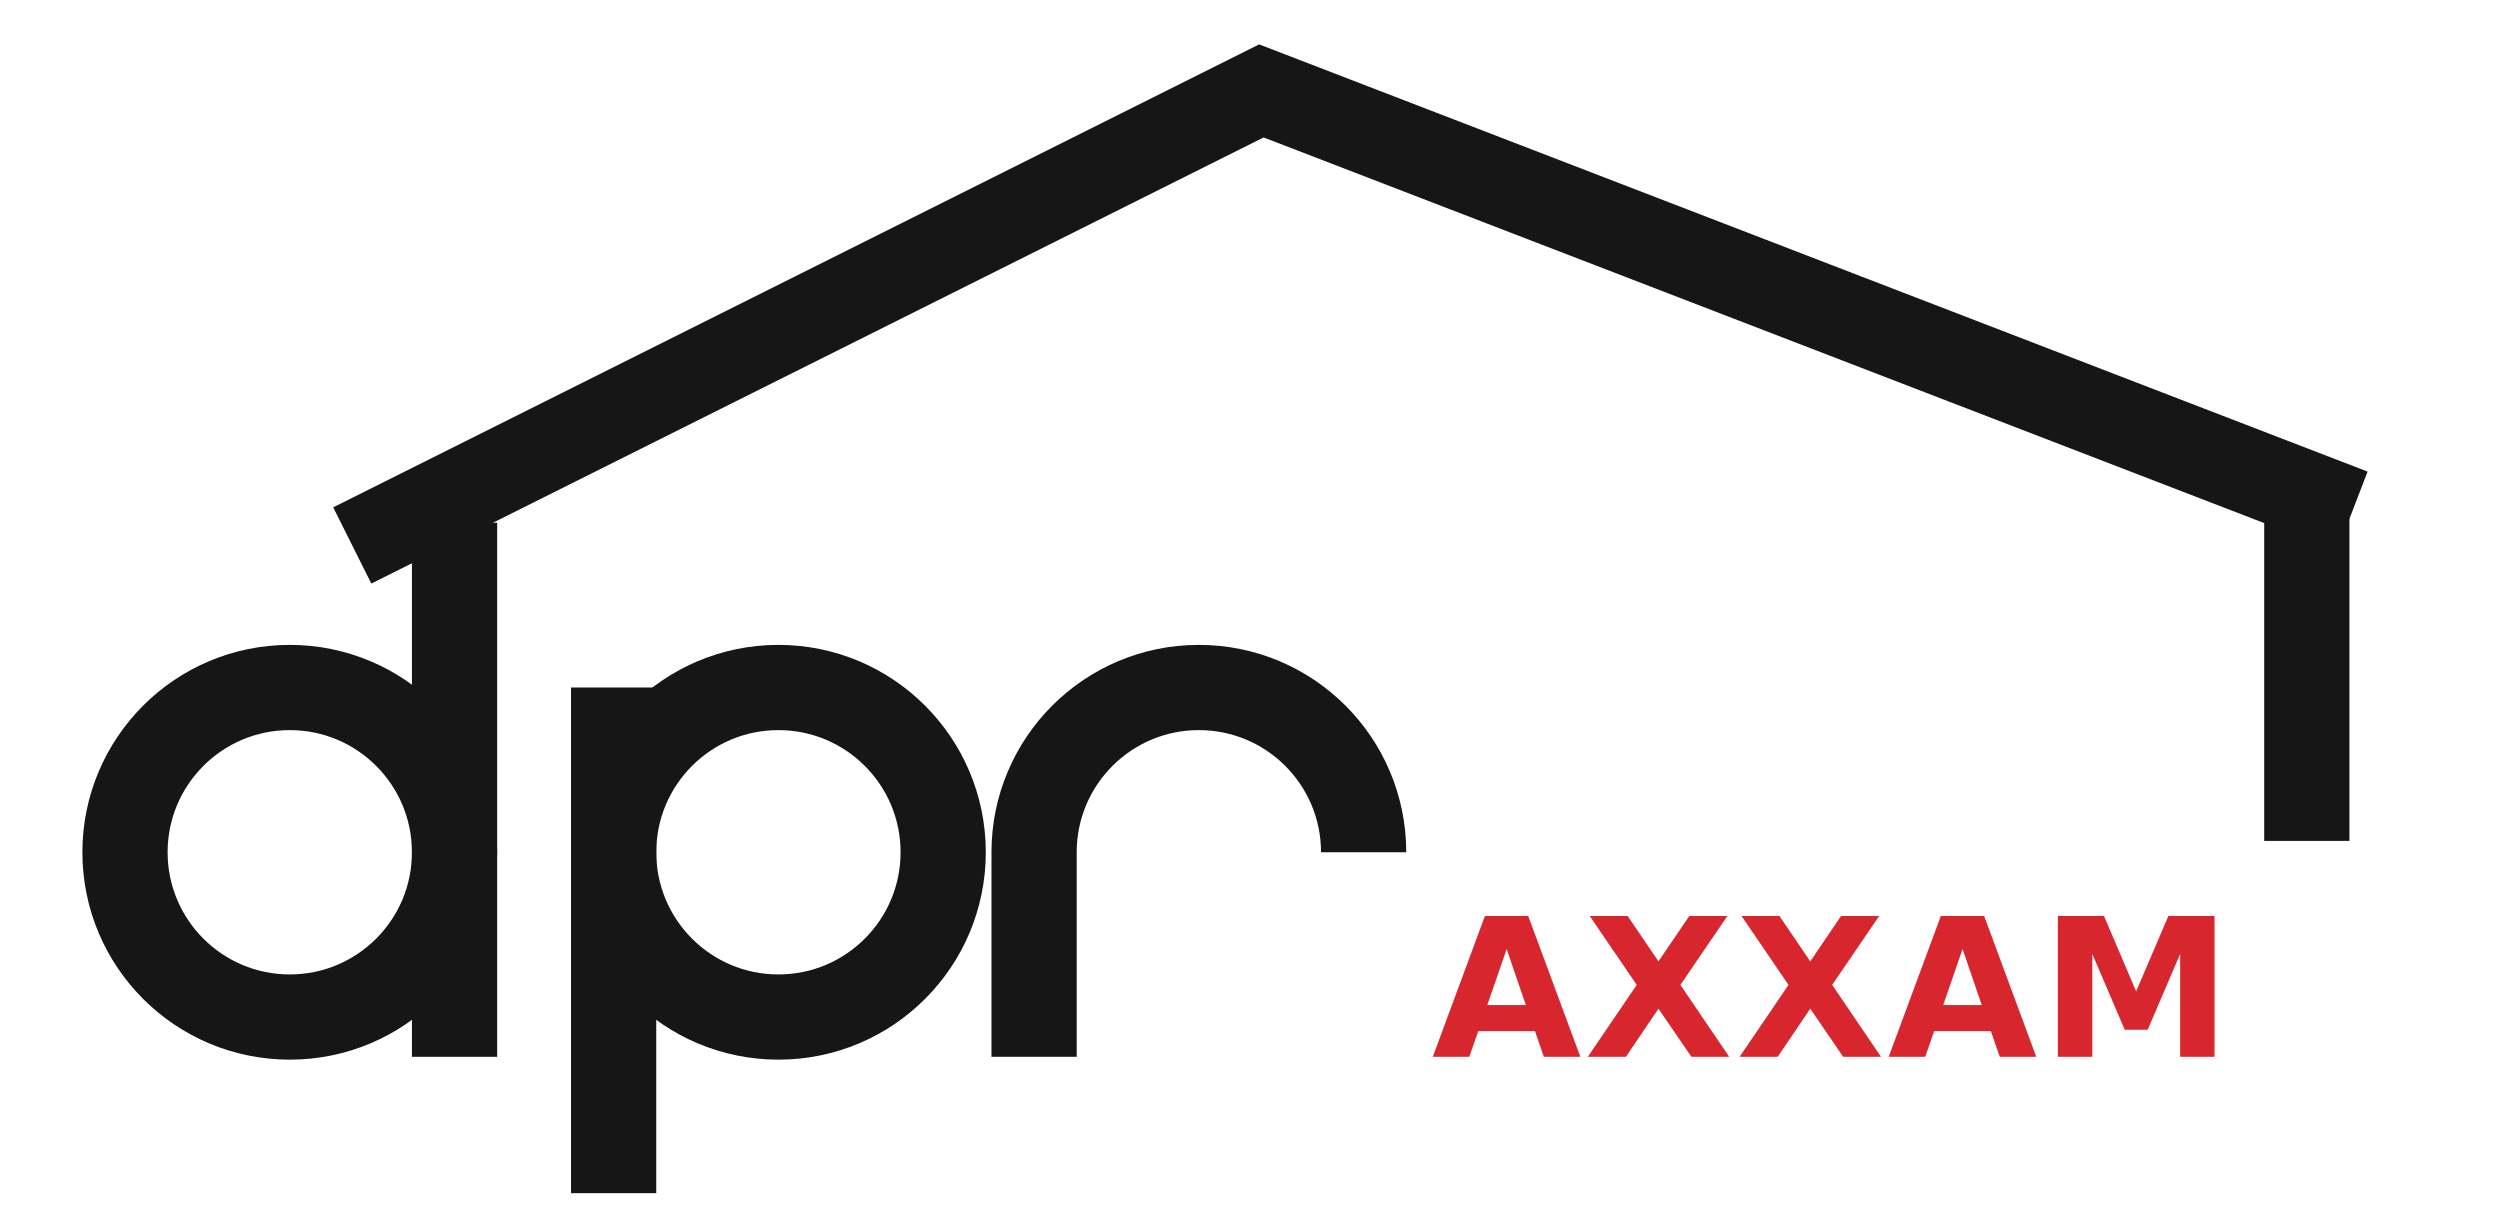
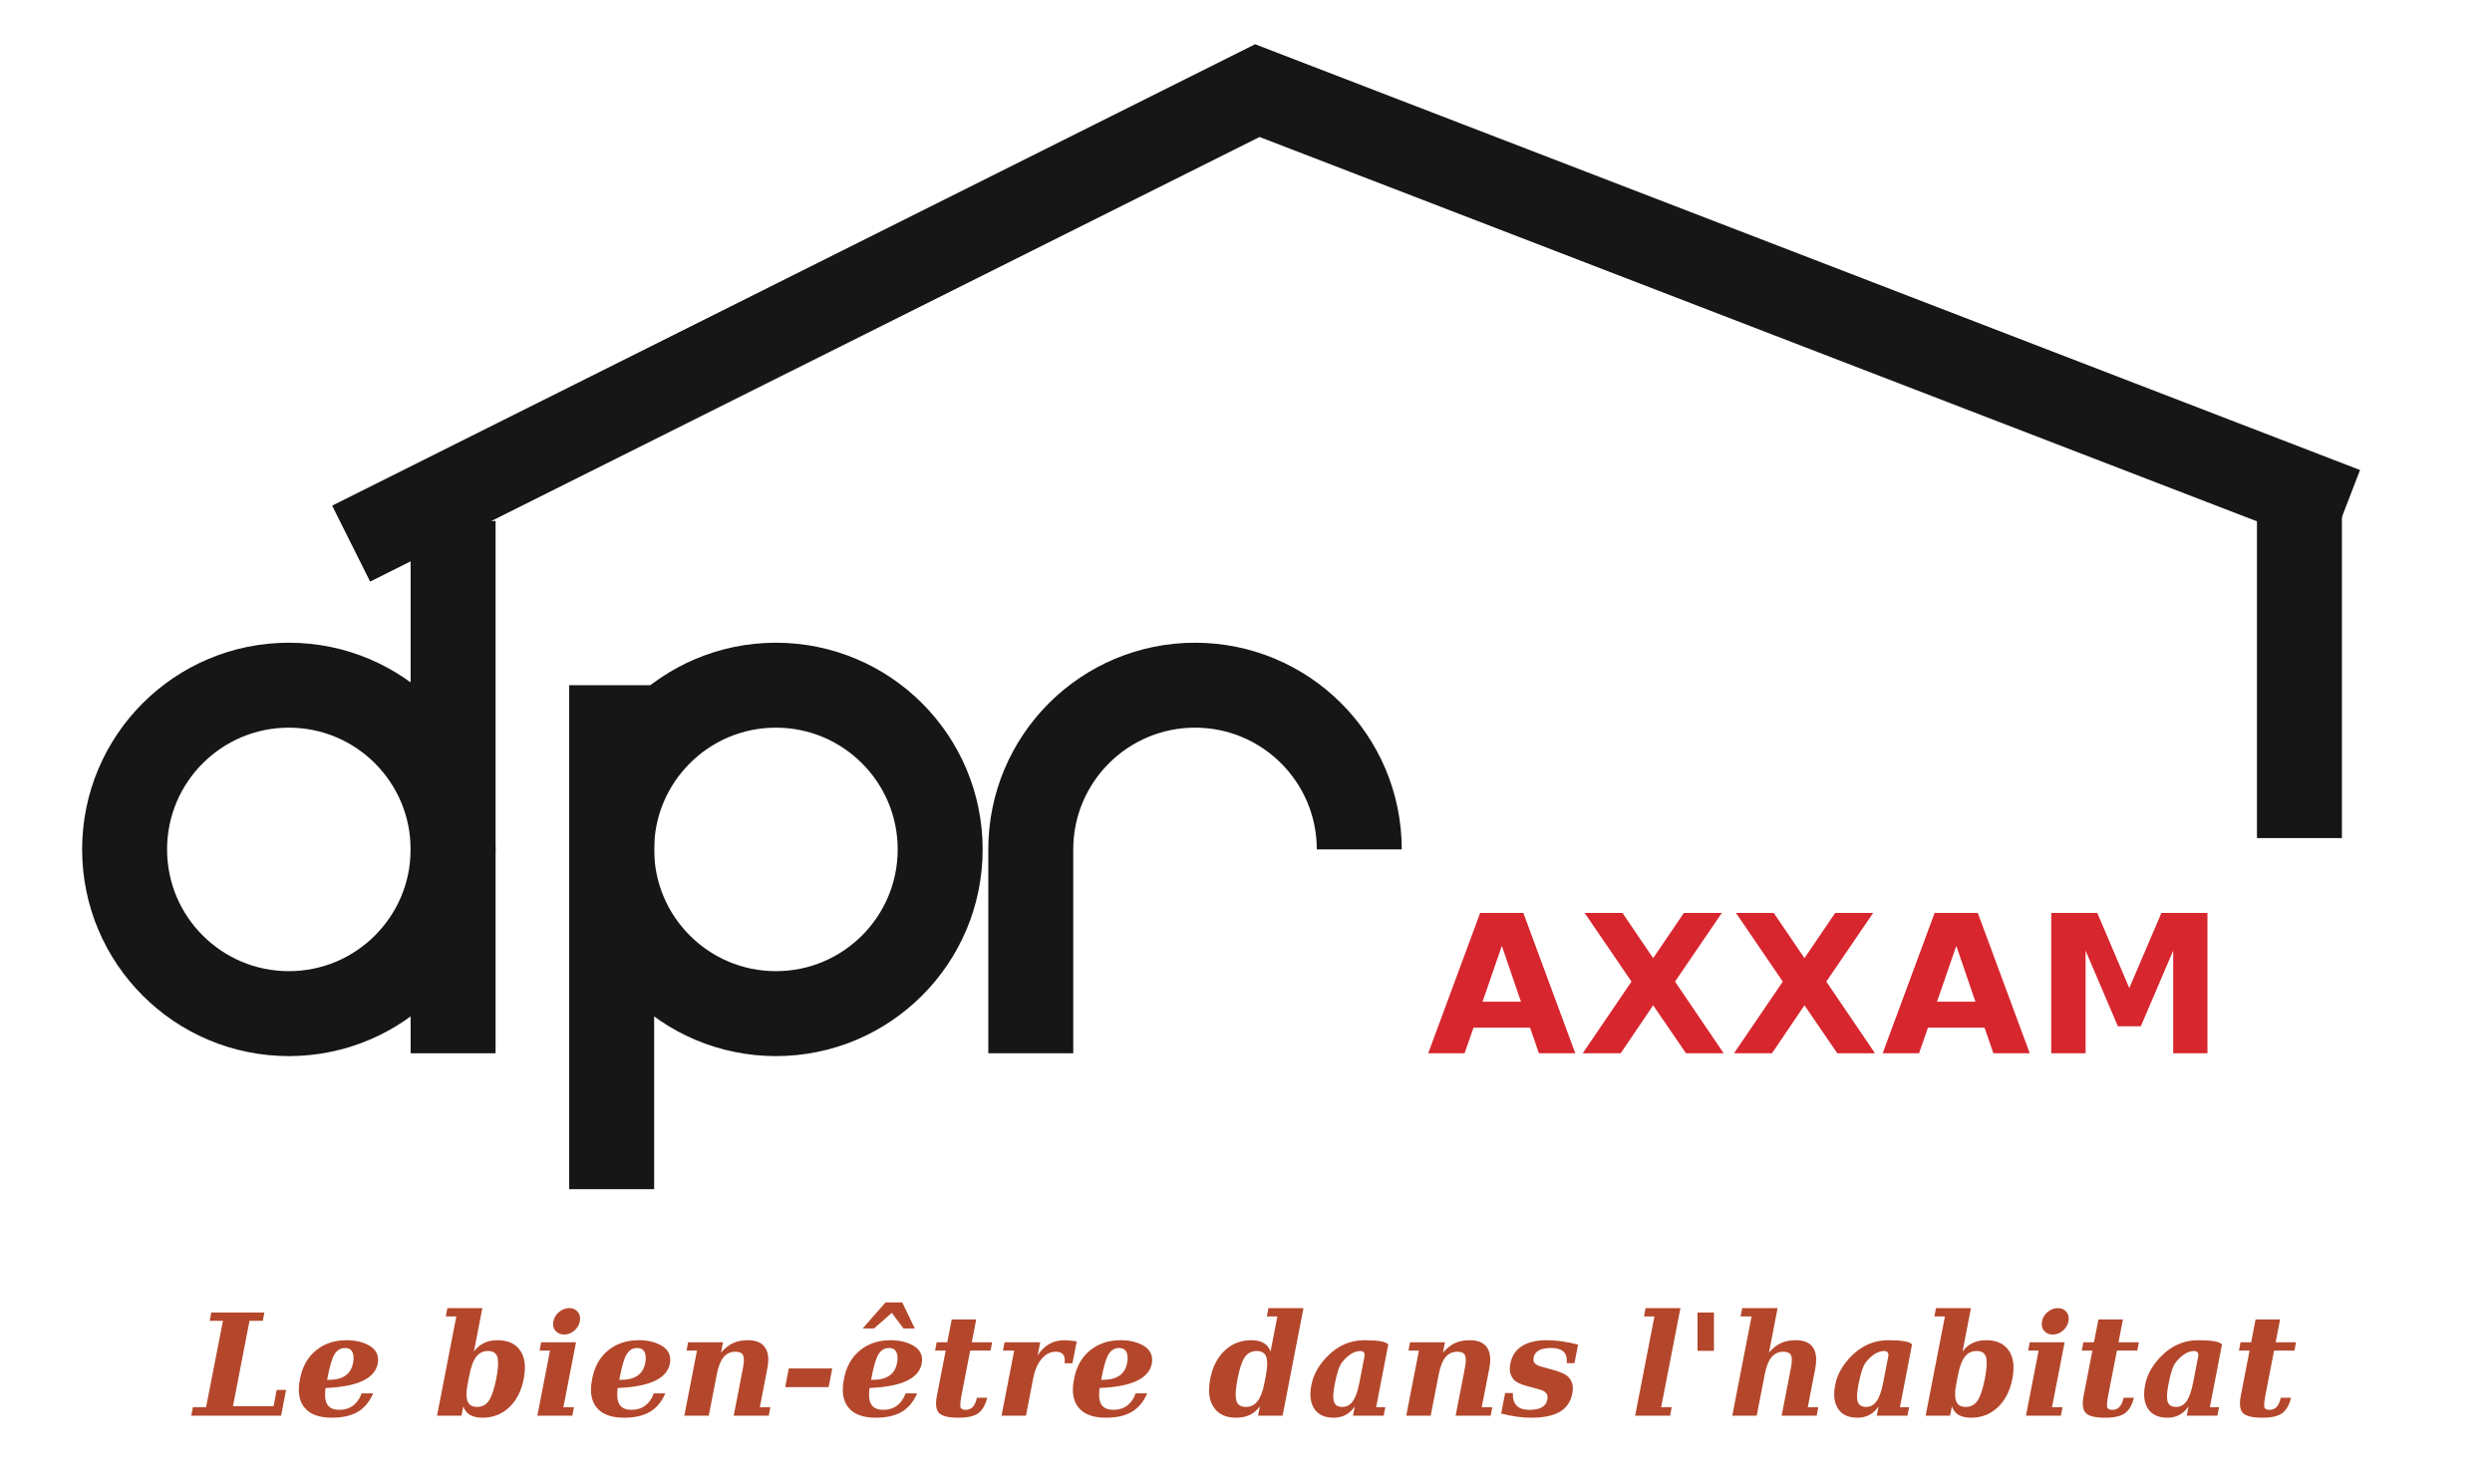
- <svg xmlns="http://www.w3.org/2000/svg" viewBox="0 0 440 214" width="880" height="428">
+ <svg xmlns="http://www.w3.org/2000/svg" viewBox="0 0 440 262" width="880" height="524">
  <path d="M62 96 L222 16 L414 90" fill="none" stroke="#161616" stroke-width="15" stroke-linejoin="miter" stroke-miterlimit="10" />
  <path d="M406 86 V148" stroke="#161616" stroke-width="15" />
  <g fill="none" stroke="#161616" stroke-width="15">
    <circle cx="51" cy="150" r="29" />
    <path d="M80 92 V186" />
    <circle cx="137" cy="150" r="29" />
    <path d="M108 121 V210" />
    <path d="M182 186 V150 A29 29 0 0 1 240 150" />
  </g>
  <text x="252" y="186" font-family="DejaVu Sans, Arial, sans-serif" font-weight="700" font-size="34" letter-spacing="0.5" fill="#d7262e">AXXAM</text>
+   <text x="220" y="250" text-anchor="middle" font-family="DejaVu Serif, Georgia, serif" font-style="italic" font-weight="700" font-size="25" fill="#b4472b">Le bien-être dans l'habitat</text>
</svg>
